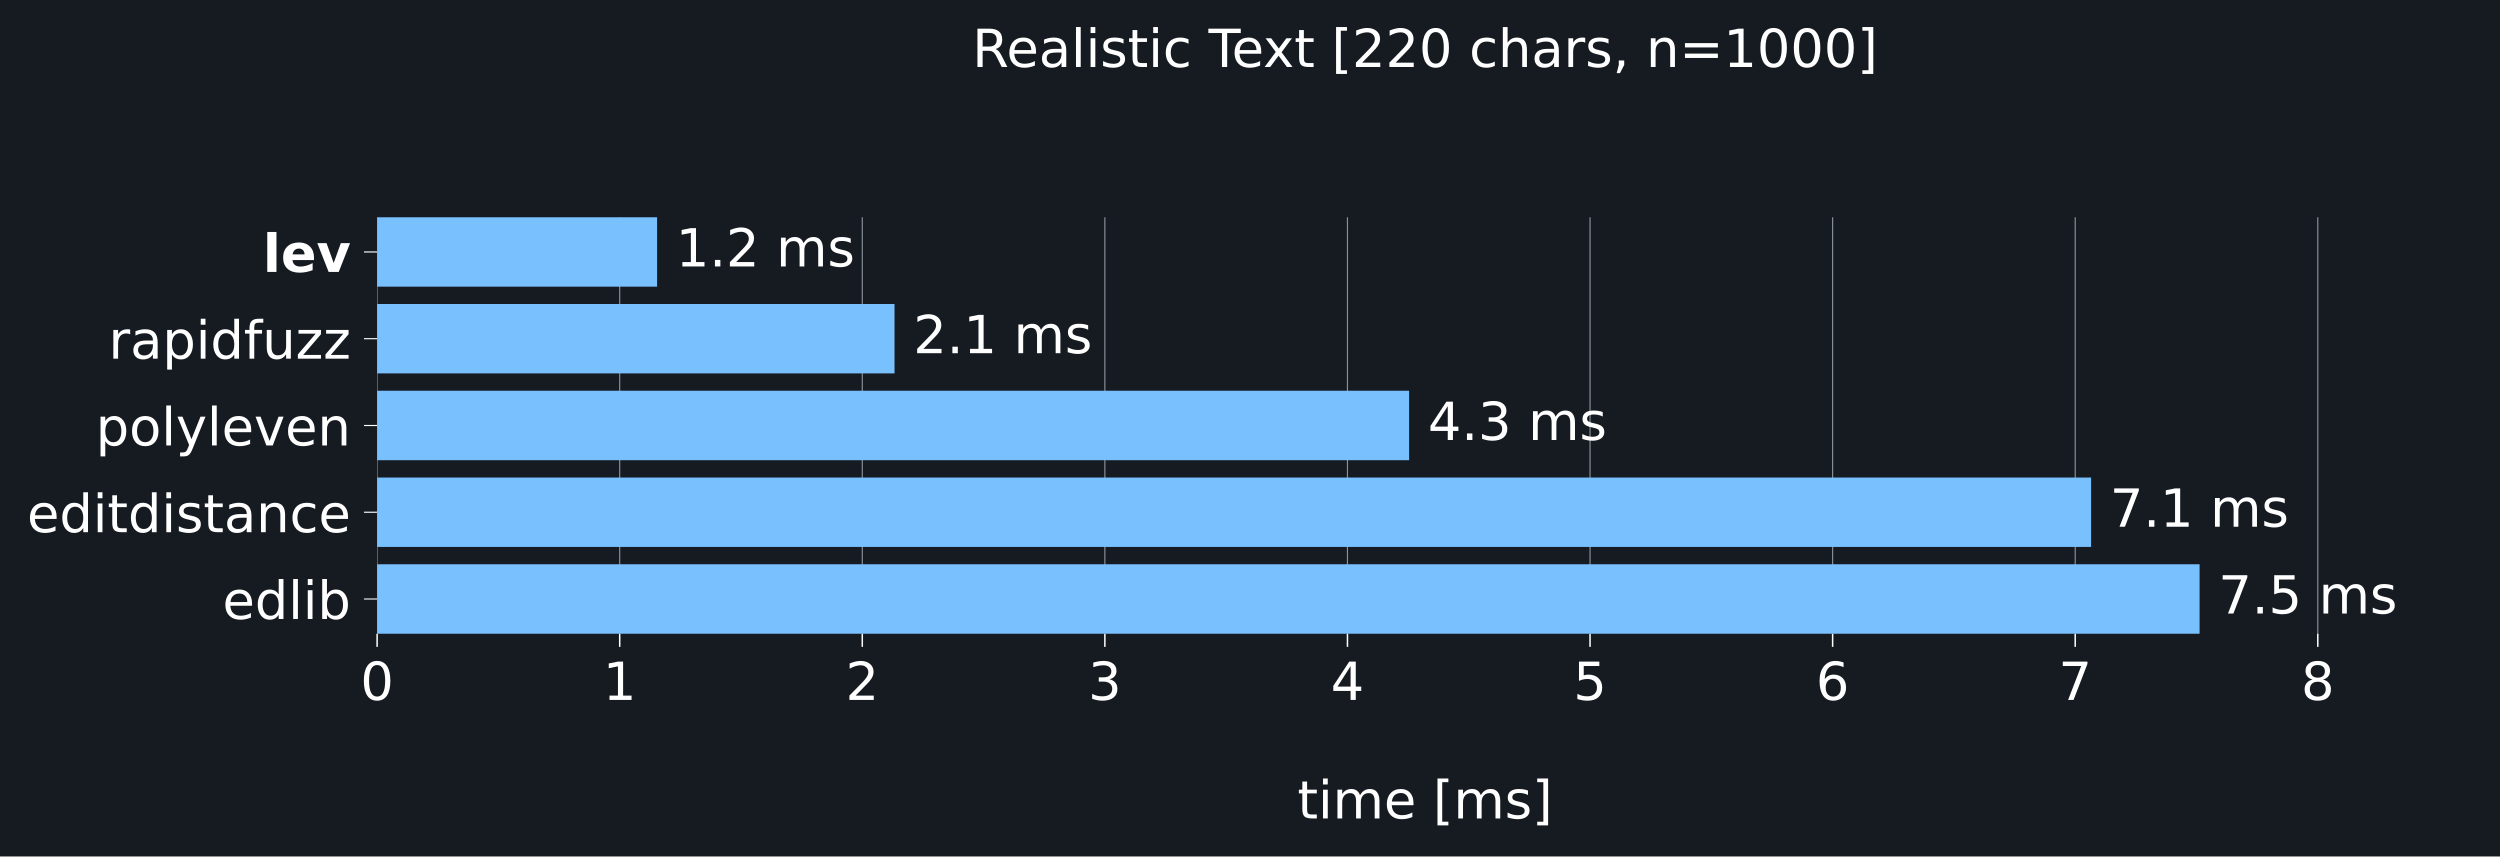
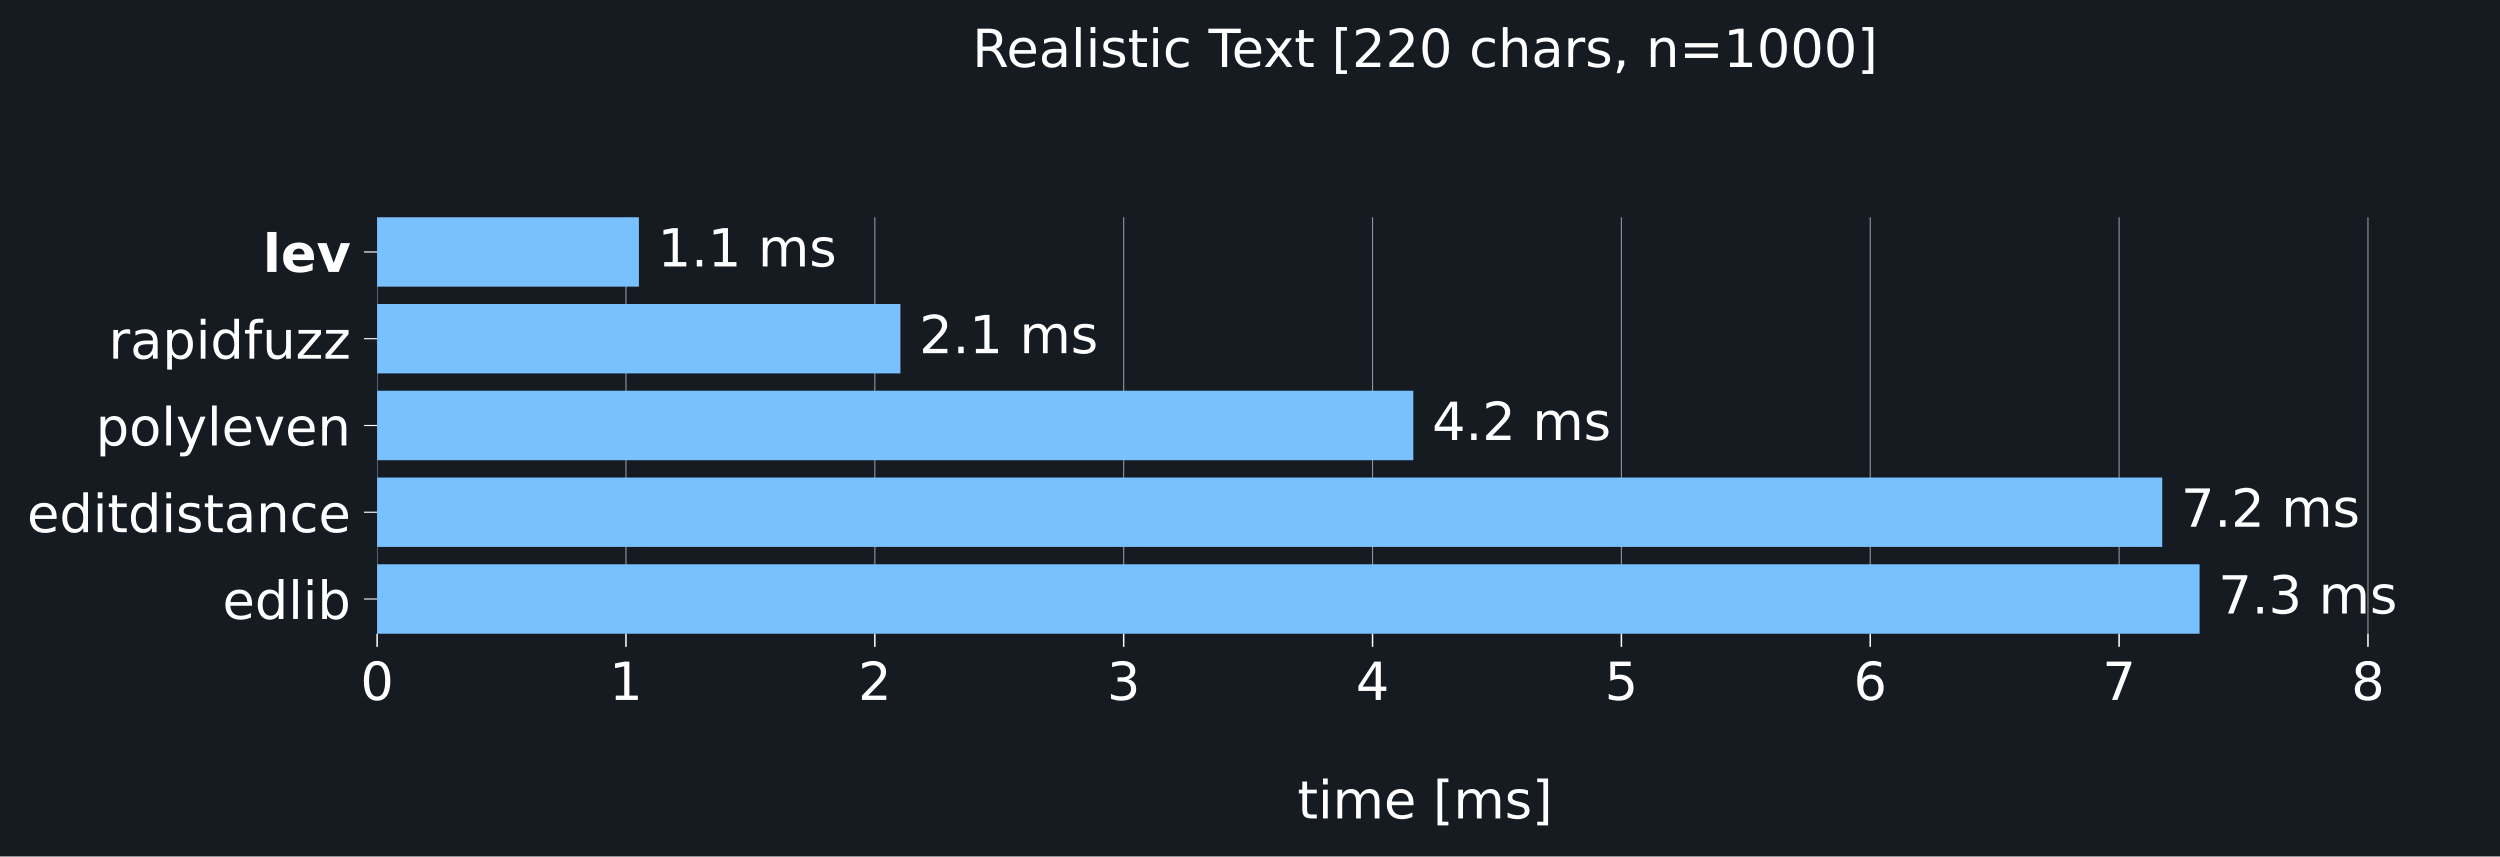
<svg xmlns="http://www.w3.org/2000/svg" xmlns:xlink="http://www.w3.org/1999/xlink" width="665.603pt" height="228.017pt" viewBox="0 0 665.603 228.017" version="1.1">
  <defs>
    <style type="text/css">*{stroke-linejoin: round; stroke-linecap: butt}</style>
  </defs>
  <g id="figure_1">
    <g id="patch_1">
      <path d="M 0 228.017 L 665.603 228.017 L 665.603 0 L 0 0 z " style="fill: #161b22" />
    </g>
    <g id="axes_1">
      <g id="patch_2">
        <path d="M 100.403 168.718 L 658.403 168.718 L 658.403 57.838 L 100.403 57.838 z " style="fill: #161b22" />
      </g>
      <g id="matplotlib.axis_1">
        <g id="xtick_1">
          <g id="line2d_1">
-             <path d="M 100.403 168.718 L 100.403 57.838 " clip-path="url(#p111c8fd94c)" style="fill: none; stroke: #8b949e; stroke-width: 0.3; stroke-linecap: square" />
+             <path d="M 100.403 168.718 L 100.403 57.838 " clip-path="url(#p621b05c322)" style="fill: none; stroke: #8b949e; stroke-width: 0.3; stroke-linecap: square" />
          </g>
          <g id="line2d_2">
            <defs>
-               <path id="mf986271b45" d="M 0 0 L 0 3.5 " style="stroke: #ffffff; stroke-width: 0.4" />
+               <path id="mad355e18a1" d="M 0 0 L 0 3.5 " style="stroke: #ffffff; stroke-width: 0.4" />
            </defs>
            <g>
-               <use xlink:href="#mf986271b45" x="100.403" y="168.718" style="fill: #ffffff; stroke: #ffffff; stroke-width: 0.4" />
+               <use xlink:href="#mad355e18a1" x="100.403" y="168.718" style="fill: #ffffff; stroke: #ffffff; stroke-width: 0.4" />
            </g>
          </g>
          <g id="text_1">
            <g style="fill: #ffffff" transform="translate(95.94906 186.3556) scale(0.14 -0.14)">
              <defs>
                <path id="DejaVuSans-30" d="M 2034 4250 Q 1547 4250 1301 3770 Q 1056 3291 1056 2328 Q 1056 1369 1301 889 Q 1547 409 2034 409 Q 2525 409 2770 889 Q 3016 1369 3016 2328 Q 3016 3291 2770 3770 Q 2525 4250 2034 4250 z M 2034 4750 Q 2819 4750 3233 4129 Q 3647 3509 3647 2328 Q 3647 1150 3233 529 Q 2819 -91 2034 -91 Q 1250 -91 836 529 Q 422 1150 422 2328 Q 422 3509 836 4129 Q 1250 4750 2034 4750 z " transform="scale(0.015625)" />
              </defs>
              <use xlink:href="#DejaVuSans-30" />
            </g>
          </g>
        </g>
        <g id="xtick_2">
          <g id="line2d_3">
-             <path d="M 164.989 168.718 L 164.989 57.838 " clip-path="url(#p111c8fd94c)" style="fill: none; stroke: #8b949e; stroke-width: 0.3; stroke-linecap: square" />
+             <path d="M 166.658 168.718 L 166.658 57.838 " clip-path="url(#p621b05c322)" style="fill: none; stroke: #8b949e; stroke-width: 0.3; stroke-linecap: square" />
          </g>
          <g id="line2d_4">
            <g>
-               <use xlink:href="#mf986271b45" x="164.989" y="168.718" style="fill: #ffffff; stroke: #ffffff; stroke-width: 0.4" />
+               <use xlink:href="#mad355e18a1" x="166.658" y="168.718" style="fill: #ffffff; stroke: #ffffff; stroke-width: 0.4" />
            </g>
          </g>
          <g id="text_2">
-             <g style="fill: #ffffff" transform="translate(160.5353 186.3556) scale(0.14 -0.14)">
+             <g style="fill: #ffffff" transform="translate(162.2047 186.3556) scale(0.14 -0.14)">
              <defs>
                <path id="DejaVuSans-31" d="M 794 531 L 1825 531 L 1825 4091 L 703 3866 L 703 4441 L 1819 4666 L 2450 4666 L 2450 531 L 3481 531 L 3481 0 L 794 0 L 794 531 z " transform="scale(0.015625)" />
              </defs>
              <use xlink:href="#DejaVuSans-31" />
            </g>
          </g>
        </g>
        <g id="xtick_3">
          <g id="line2d_5">
-             <path d="M 229.575 168.718 L 229.575 57.838 " clip-path="url(#p111c8fd94c)" style="fill: none; stroke: #8b949e; stroke-width: 0.3; stroke-linecap: square" />
+             <path d="M 232.914 168.718 L 232.914 57.838 " clip-path="url(#p621b05c322)" style="fill: none; stroke: #8b949e; stroke-width: 0.3; stroke-linecap: square" />
          </g>
          <g id="line2d_6">
            <g>
-               <use xlink:href="#mf986271b45" x="229.575" y="168.718" style="fill: #ffffff; stroke: #ffffff; stroke-width: 0.4" />
+               <use xlink:href="#mad355e18a1" x="232.914" y="168.718" style="fill: #ffffff; stroke: #ffffff; stroke-width: 0.4" />
            </g>
          </g>
          <g id="text_3">
-             <g style="fill: #ffffff" transform="translate(225.1215 186.3556) scale(0.14 -0.14)">
+             <g style="fill: #ffffff" transform="translate(228.4603 186.3556) scale(0.14 -0.14)">
              <defs>
                <path id="DejaVuSans-32" d="M 1228 531 L 3431 531 L 3431 0 L 469 0 L 469 531 Q 828 903 1448 1529 Q 2069 2156 2228 2338 Q 2531 2678 2651 2914 Q 2772 3150 2772 3378 Q 2772 3750 2511 3984 Q 2250 4219 1831 4219 Q 1534 4219 1204 4116 Q 875 4013 500 3803 L 500 4441 Q 881 4594 1212 4672 Q 1544 4750 1819 4750 Q 2544 4750 2975 4387 Q 3406 4025 3406 3419 Q 3406 3131 3298 2873 Q 3191 2616 2906 2266 Q 2828 2175 2409 1742 Q 1991 1309 1228 531 z " transform="scale(0.015625)" />
              </defs>
              <use xlink:href="#DejaVuSans-32" />
            </g>
          </g>
        </g>
        <g id="xtick_4">
          <g id="line2d_7">
-             <path d="M 294.161 168.718 L 294.161 57.838 " clip-path="url(#p111c8fd94c)" style="fill: none; stroke: #8b949e; stroke-width: 0.3; stroke-linecap: square" />
+             <path d="M 299.17 168.718 L 299.17 57.838 " clip-path="url(#p621b05c322)" style="fill: none; stroke: #8b949e; stroke-width: 0.3; stroke-linecap: square" />
          </g>
          <g id="line2d_8">
            <g>
-               <use xlink:href="#mf986271b45" x="294.161" y="168.718" style="fill: #ffffff; stroke: #ffffff; stroke-width: 0.4" />
+               <use xlink:href="#mad355e18a1" x="299.17" y="168.718" style="fill: #ffffff; stroke: #ffffff; stroke-width: 0.4" />
            </g>
          </g>
          <g id="text_4">
-             <g style="fill: #ffffff" transform="translate(289.7077 186.3556) scale(0.14 -0.14)">
+             <g style="fill: #ffffff" transform="translate(294.7159 186.3556) scale(0.14 -0.14)">
              <defs>
                <path id="DejaVuSans-33" d="M 2597 2516 Q 3050 2419 3304 2112 Q 3559 1806 3559 1356 Q 3559 666 3084 287 Q 2609 -91 1734 -91 Q 1441 -91 1130 -33 Q 819 25 488 141 L 488 750 Q 750 597 1062 519 Q 1375 441 1716 441 Q 2309 441 2620 675 Q 2931 909 2931 1356 Q 2931 1769 2642 2001 Q 2353 2234 1838 2234 L 1294 2234 L 1294 2753 L 1863 2753 Q 2328 2753 2575 2939 Q 2822 3125 2822 3475 Q 2822 3834 2567 4026 Q 2313 4219 1838 4219 Q 1578 4219 1281 4162 Q 984 4106 628 3988 L 628 4550 Q 988 4650 1302 4700 Q 1616 4750 1894 4750 Q 2613 4750 3031 4423 Q 3450 4097 3450 3541 Q 3450 3153 3228 2886 Q 3006 2619 2597 2516 z " transform="scale(0.015625)" />
              </defs>
              <use xlink:href="#DejaVuSans-33" />
            </g>
          </g>
        </g>
        <g id="xtick_5">
          <g id="line2d_9">
-             <path d="M 358.748 168.718 L 358.748 57.838 " clip-path="url(#p111c8fd94c)" style="fill: none; stroke: #8b949e; stroke-width: 0.3; stroke-linecap: square" />
+             <path d="M 365.425 168.718 L 365.425 57.838 " clip-path="url(#p621b05c322)" style="fill: none; stroke: #8b949e; stroke-width: 0.3; stroke-linecap: square" />
          </g>
          <g id="line2d_10">
            <g>
-               <use xlink:href="#mf986271b45" x="358.748" y="168.718" style="fill: #ffffff; stroke: #ffffff; stroke-width: 0.4" />
+               <use xlink:href="#mad355e18a1" x="365.425" y="168.718" style="fill: #ffffff; stroke: #ffffff; stroke-width: 0.4" />
            </g>
          </g>
          <g id="text_5">
-             <g style="fill: #ffffff" transform="translate(354.2939 186.3556) scale(0.14 -0.14)">
+             <g style="fill: #ffffff" transform="translate(360.9715 186.3556) scale(0.14 -0.14)">
              <defs>
                <path id="DejaVuSans-34" d="M 2419 4116 L 825 1625 L 2419 1625 L 2419 4116 z M 2253 4666 L 3047 4666 L 3047 1625 L 3713 1625 L 3713 1100 L 3047 1100 L 3047 0 L 2419 0 L 2419 1100 L 313 1100 L 313 1709 L 2253 4666 z " transform="scale(0.015625)" />
              </defs>
              <use xlink:href="#DejaVuSans-34" />
            </g>
          </g>
        </g>
        <g id="xtick_6">
          <g id="line2d_11">
-             <path d="M 423.334 168.718 L 423.334 57.838 " clip-path="url(#p111c8fd94c)" style="fill: none; stroke: #8b949e; stroke-width: 0.3; stroke-linecap: square" />
+             <path d="M 431.681 168.718 L 431.681 57.838 " clip-path="url(#p621b05c322)" style="fill: none; stroke: #8b949e; stroke-width: 0.3; stroke-linecap: square" />
          </g>
          <g id="line2d_12">
            <g>
-               <use xlink:href="#mf986271b45" x="423.334" y="168.718" style="fill: #ffffff; stroke: #ffffff; stroke-width: 0.4" />
+               <use xlink:href="#mad355e18a1" x="431.681" y="168.718" style="fill: #ffffff; stroke: #ffffff; stroke-width: 0.4" />
            </g>
          </g>
          <g id="text_6">
-             <g style="fill: #ffffff" transform="translate(418.8801 186.3556) scale(0.14 -0.14)">
+             <g style="fill: #ffffff" transform="translate(427.2271 186.3556) scale(0.14 -0.14)">
              <defs>
                <path id="DejaVuSans-35" d="M 691 4666 L 3169 4666 L 3169 4134 L 1269 4134 L 1269 2991 Q 1406 3038 1543 3061 Q 1681 3084 1819 3084 Q 2600 3084 3056 2656 Q 3513 2228 3513 1497 Q 3513 744 3044 326 Q 2575 -91 1722 -91 Q 1428 -91 1123 -41 Q 819 9 494 109 L 494 744 Q 775 591 1075 516 Q 1375 441 1709 441 Q 2250 441 2565 725 Q 2881 1009 2881 1497 Q 2881 1984 2565 2268 Q 2250 2553 1709 2553 Q 1456 2553 1204 2497 Q 953 2441 691 2322 L 691 4666 z " transform="scale(0.015625)" />
              </defs>
              <use xlink:href="#DejaVuSans-35" />
            </g>
          </g>
        </g>
        <g id="xtick_7">
          <g id="line2d_13">
-             <path d="M 487.92 168.718 L 487.92 57.838 " clip-path="url(#p111c8fd94c)" style="fill: none; stroke: #8b949e; stroke-width: 0.3; stroke-linecap: square" />
+             <path d="M 497.936 168.718 L 497.936 57.838 " clip-path="url(#p621b05c322)" style="fill: none; stroke: #8b949e; stroke-width: 0.3; stroke-linecap: square" />
          </g>
          <g id="line2d_14">
            <g>
-               <use xlink:href="#mf986271b45" x="487.92" y="168.718" style="fill: #ffffff; stroke: #ffffff; stroke-width: 0.4" />
+               <use xlink:href="#mad355e18a1" x="497.936" y="168.718" style="fill: #ffffff; stroke: #ffffff; stroke-width: 0.4" />
            </g>
          </g>
          <g id="text_7">
-             <g style="fill: #ffffff" transform="translate(483.4664 186.3556) scale(0.14 -0.14)">
+             <g style="fill: #ffffff" transform="translate(493.4827 186.3556) scale(0.14 -0.14)">
              <defs>
                <path id="DejaVuSans-36" d="M 2113 2584 Q 1688 2584 1439 2293 Q 1191 2003 1191 1497 Q 1191 994 1439 701 Q 1688 409 2113 409 Q 2538 409 2786 701 Q 3034 994 3034 1497 Q 3034 2003 2786 2293 Q 2538 2584 2113 2584 z M 3366 4563 L 3366 3988 Q 3128 4100 2886 4159 Q 2644 4219 2406 4219 Q 1781 4219 1451 3797 Q 1122 3375 1075 2522 Q 1259 2794 1537 2939 Q 1816 3084 2150 3084 Q 2853 3084 3261 2657 Q 3669 2231 3669 1497 Q 3669 778 3244 343 Q 2819 -91 2113 -91 Q 1303 -91 875 529 Q 447 1150 447 2328 Q 447 3434 972 4092 Q 1497 4750 2381 4750 Q 2619 4750 2861 4703 Q 3103 4656 3366 4563 z " transform="scale(0.015625)" />
              </defs>
              <use xlink:href="#DejaVuSans-36" />
            </g>
          </g>
        </g>
        <g id="xtick_8">
          <g id="line2d_15">
-             <path d="M 552.506 168.718 L 552.506 57.838 " clip-path="url(#p111c8fd94c)" style="fill: none; stroke: #8b949e; stroke-width: 0.3; stroke-linecap: square" />
+             <path d="M 564.192 168.718 L 564.192 57.838 " clip-path="url(#p621b05c322)" style="fill: none; stroke: #8b949e; stroke-width: 0.3; stroke-linecap: square" />
          </g>
          <g id="line2d_16">
            <g>
-               <use xlink:href="#mf986271b45" x="552.506" y="168.718" style="fill: #ffffff; stroke: #ffffff; stroke-width: 0.4" />
+               <use xlink:href="#mad355e18a1" x="564.192" y="168.718" style="fill: #ffffff; stroke: #ffffff; stroke-width: 0.4" />
            </g>
          </g>
          <g id="text_8">
-             <g style="fill: #ffffff" transform="translate(548.0526 186.3556) scale(0.14 -0.14)">
+             <g style="fill: #ffffff" transform="translate(559.7383 186.3556) scale(0.14 -0.14)">
              <defs>
                <path id="DejaVuSans-37" d="M 525 4666 L 3525 4666 L 3525 4397 L 1831 0 L 1172 0 L 2766 4134 L 525 4134 L 525 4666 z " transform="scale(0.015625)" />
              </defs>
              <use xlink:href="#DejaVuSans-37" />
            </g>
          </g>
        </g>
        <g id="xtick_9">
          <g id="line2d_17">
-             <path d="M 617.093 168.718 L 617.093 57.838 " clip-path="url(#p111c8fd94c)" style="fill: none; stroke: #8b949e; stroke-width: 0.3; stroke-linecap: square" />
+             <path d="M 630.448 168.718 L 630.448 57.838 " clip-path="url(#p621b05c322)" style="fill: none; stroke: #8b949e; stroke-width: 0.3; stroke-linecap: square" />
          </g>
          <g id="line2d_18">
            <g>
-               <use xlink:href="#mf986271b45" x="617.093" y="168.718" style="fill: #ffffff; stroke: #ffffff; stroke-width: 0.4" />
+               <use xlink:href="#mad355e18a1" x="630.448" y="168.718" style="fill: #ffffff; stroke: #ffffff; stroke-width: 0.4" />
            </g>
          </g>
          <g id="text_9">
-             <g style="fill: #ffffff" transform="translate(612.6388 186.3556) scale(0.14 -0.14)">
+             <g style="fill: #ffffff" transform="translate(625.9939 186.3556) scale(0.14 -0.14)">
              <defs>
                <path id="DejaVuSans-38" d="M 2034 2216 Q 1584 2216 1326 1975 Q 1069 1734 1069 1313 Q 1069 891 1326 650 Q 1584 409 2034 409 Q 2484 409 2743 651 Q 3003 894 3003 1313 Q 3003 1734 2745 1975 Q 2488 2216 2034 2216 z M 1403 2484 Q 997 2584 770 2862 Q 544 3141 544 3541 Q 544 4100 942 4425 Q 1341 4750 2034 4750 Q 2731 4750 3128 4425 Q 3525 4100 3525 3541 Q 3525 3141 3298 2862 Q 3072 2584 2669 2484 Q 3125 2378 3379 2068 Q 3634 1759 3634 1313 Q 3634 634 3220 271 Q 2806 -91 2034 -91 Q 1263 -91 848 271 Q 434 634 434 1313 Q 434 1759 690 2068 Q 947 2378 1403 2484 z M 1172 3481 Q 1172 3119 1398 2916 Q 1625 2713 2034 2713 Q 2441 2713 2670 2916 Q 2900 3119 2900 3481 Q 2900 3844 2670 4047 Q 2441 4250 2034 4250 Q 1625 4250 1398 4047 Q 1172 3844 1172 3481 z " transform="scale(0.015625)" />
              </defs>
              <use xlink:href="#DejaVuSans-38" />
            </g>
          </g>
        </g>
        <g id="text_10">
          <g style="fill: #ffffff" transform="translate(345.4364 217.905) scale(0.14 -0.14)">
            <defs>
              <path id="DejaVuSans-74" d="M 1172 4494 L 1172 3500 L 2356 3500 L 2356 3053 L 1172 3053 L 1172 1153 Q 1172 725 1289 603 Q 1406 481 1766 481 L 2356 481 L 2356 0 L 1766 0 Q 1100 0 847 248 Q 594 497 594 1153 L 594 3053 L 172 3053 L 172 3500 L 594 3500 L 594 4494 L 1172 4494 z " transform="scale(0.015625)" />
              <path id="DejaVuSans-69" d="M 603 3500 L 1178 3500 L 1178 0 L 603 0 L 603 3500 z M 603 4863 L 1178 4863 L 1178 4134 L 603 4134 L 603 4863 z " transform="scale(0.015625)" />
              <path id="DejaVuSans-6d" d="M 3328 2828 Q 3544 3216 3844 3400 Q 4144 3584 4550 3584 Q 5097 3584 5394 3201 Q 5691 2819 5691 2113 L 5691 0 L 5113 0 L 5113 2094 Q 5113 2597 4934 2840 Q 4756 3084 4391 3084 Q 3944 3084 3684 2787 Q 3425 2491 3425 1978 L 3425 0 L 2847 0 L 2847 2094 Q 2847 2600 2669 2842 Q 2491 3084 2119 3084 Q 1678 3084 1418 2786 Q 1159 2488 1159 1978 L 1159 0 L 581 0 L 581 3500 L 1159 3500 L 1159 2956 Q 1356 3278 1631 3431 Q 1906 3584 2284 3584 Q 2666 3584 2933 3390 Q 3200 3197 3328 2828 z " transform="scale(0.015625)" />
              <path id="DejaVuSans-65" d="M 3597 1894 L 3597 1613 L 953 1613 Q 991 1019 1311 708 Q 1631 397 2203 397 Q 2534 397 2845 478 Q 3156 559 3463 722 L 3463 178 Q 3153 47 2828 -22 Q 2503 -91 2169 -91 Q 1331 -91 842 396 Q 353 884 353 1716 Q 353 2575 817 3079 Q 1281 3584 2069 3584 Q 2775 3584 3186 3129 Q 3597 2675 3597 1894 z M 3022 2063 Q 3016 2534 2758 2815 Q 2500 3097 2075 3097 Q 1594 3097 1305 2825 Q 1016 2553 972 2059 L 3022 2063 z " transform="scale(0.015625)" />
              <path id="DejaVuSans-20" transform="scale(0.015625)" />
              <path id="DejaVuSans-5b" d="M 550 4863 L 1875 4863 L 1875 4416 L 1125 4416 L 1125 -397 L 1875 -397 L 1875 -844 L 550 -844 L 550 4863 z " transform="scale(0.015625)" />
              <path id="DejaVuSans-73" d="M 2834 3397 L 2834 2853 Q 2591 2978 2328 3040 Q 2066 3103 1784 3103 Q 1356 3103 1142 2972 Q 928 2841 928 2578 Q 928 2378 1081 2264 Q 1234 2150 1697 2047 L 1894 2003 Q 2506 1872 2764 1633 Q 3022 1394 3022 966 Q 3022 478 2636 193 Q 2250 -91 1575 -91 Q 1294 -91 989 -36 Q 684 19 347 128 L 347 722 Q 666 556 975 473 Q 1284 391 1588 391 Q 1994 391 2212 530 Q 2431 669 2431 922 Q 2431 1156 2273 1281 Q 2116 1406 1581 1522 L 1381 1569 Q 847 1681 609 1914 Q 372 2147 372 2553 Q 372 3047 722 3315 Q 1072 3584 1716 3584 Q 2034 3584 2315 3537 Q 2597 3491 2834 3397 z " transform="scale(0.015625)" />
              <path id="DejaVuSans-5d" d="M 1947 4863 L 1947 -844 L 622 -844 L 622 -397 L 1369 -397 L 1369 4416 L 622 4416 L 622 4863 L 1947 4863 z " transform="scale(0.015625)" />
            </defs>
            <use xlink:href="#DejaVuSans-74" />
            <use xlink:href="#DejaVuSans-69" transform="translate(39.20898 0)" />
            <use xlink:href="#DejaVuSans-6d" transform="translate(66.99219 0)" />
            <use xlink:href="#DejaVuSans-65" transform="translate(164.4043 0)" />
            <use xlink:href="#DejaVuSans-20" transform="translate(225.9277 0)" />
            <use xlink:href="#DejaVuSans-5b" transform="translate(257.7148 0)" />
            <use xlink:href="#DejaVuSans-6d" transform="translate(296.7285 0)" />
            <use xlink:href="#DejaVuSans-73" transform="translate(394.1406 0)" />
            <use xlink:href="#DejaVuSans-5d" transform="translate(446.2402 0)" />
          </g>
        </g>
      </g>
      <g id="matplotlib.axis_2">
        <g id="ytick_1">
          <g id="line2d_19">
            <defs>
-               <path id="m2f94667c76" d="M 0 0 L -3.5 0 " style="stroke: #ffffff; stroke-width: 0.3" />
+               <path id="m40b0be2c59" d="M 0 0 L -3.5 0 " style="stroke: #ffffff; stroke-width: 0.3" />
            </defs>
            <g>
-               <use xlink:href="#m2f94667c76" x="100.403" y="159.478" style="fill: #ffffff; stroke: #ffffff; stroke-width: 0.3" />
+               <use xlink:href="#m40b0be2c59" x="100.403" y="159.478" style="fill: #ffffff; stroke: #ffffff; stroke-width: 0.3" />
            </g>
          </g>
          <g id="text_11">
            <g style="fill: #ffffff" transform="translate(59.23406 164.7967) scale(0.14 -0.14)">
              <defs>
                <path id="DejaVuSans-64" d="M 2906 2969 L 2906 4863 L 3481 4863 L 3481 0 L 2906 0 L 2906 525 Q 2725 213 2448 61 Q 2172 -91 1784 -91 Q 1150 -91 751 415 Q 353 922 353 1747 Q 353 2572 751 3078 Q 1150 3584 1784 3584 Q 2172 3584 2448 3432 Q 2725 3281 2906 2969 z M 947 1747 Q 947 1113 1208 752 Q 1469 391 1925 391 Q 2381 391 2643 752 Q 2906 1113 2906 1747 Q 2906 2381 2643 2742 Q 2381 3103 1925 3103 Q 1469 3103 1208 2742 Q 947 2381 947 1747 z " transform="scale(0.015625)" />
                <path id="DejaVuSans-6c" d="M 603 4863 L 1178 4863 L 1178 0 L 603 0 L 603 4863 z " transform="scale(0.015625)" />
                <path id="DejaVuSans-62" d="M 3116 1747 Q 3116 2381 2855 2742 Q 2594 3103 2138 3103 Q 1681 3103 1420 2742 Q 1159 2381 1159 1747 Q 1159 1113 1420 752 Q 1681 391 2138 391 Q 2594 391 2855 752 Q 3116 1113 3116 1747 z M 1159 2969 Q 1341 3281 1617 3432 Q 1894 3584 2278 3584 Q 2916 3584 3314 3078 Q 3713 2572 3713 1747 Q 3713 922 3314 415 Q 2916 -91 2278 -91 Q 1894 -91 1617 61 Q 1341 213 1159 525 L 1159 0 L 581 0 L 581 4863 L 1159 4863 L 1159 2969 z " transform="scale(0.015625)" />
              </defs>
              <use xlink:href="#DejaVuSans-65" />
              <use xlink:href="#DejaVuSans-64" transform="translate(61.52344 0)" />
              <use xlink:href="#DejaVuSans-6c" transform="translate(125 0)" />
              <use xlink:href="#DejaVuSans-69" transform="translate(152.7832 0)" />
              <use xlink:href="#DejaVuSans-62" transform="translate(180.5664 0)" />
            </g>
          </g>
        </g>
        <g id="ytick_2">
          <g id="line2d_20">
            <g>
-               <use xlink:href="#m2f94667c76" x="100.403" y="136.378" style="fill: #ffffff; stroke: #ffffff; stroke-width: 0.3" />
+               <use xlink:href="#m40b0be2c59" x="100.403" y="136.378" style="fill: #ffffff; stroke: #ffffff; stroke-width: 0.3" />
            </g>
          </g>
          <g id="text_12">
            <g style="fill: #ffffff" transform="translate(7.2 141.6967) scale(0.14 -0.14)">
              <defs>
                <path id="DejaVuSans-61" d="M 2194 1759 Q 1497 1759 1228 1600 Q 959 1441 959 1056 Q 959 750 1161 570 Q 1363 391 1709 391 Q 2188 391 2477 730 Q 2766 1069 2766 1631 L 2766 1759 L 2194 1759 z M 3341 1997 L 3341 0 L 2766 0 L 2766 531 Q 2569 213 2275 61 Q 1981 -91 1556 -91 Q 1019 -91 701 211 Q 384 513 384 1019 Q 384 1609 779 1909 Q 1175 2209 1959 2209 L 2766 2209 L 2766 2266 Q 2766 2663 2505 2880 Q 2244 3097 1772 3097 Q 1472 3097 1187 3025 Q 903 2953 641 2809 L 641 3341 Q 956 3463 1253 3523 Q 1550 3584 1831 3584 Q 2591 3584 2966 3190 Q 3341 2797 3341 1997 z " transform="scale(0.015625)" />
                <path id="DejaVuSans-6e" d="M 3513 2113 L 3513 0 L 2938 0 L 2938 2094 Q 2938 2591 2744 2837 Q 2550 3084 2163 3084 Q 1697 3084 1428 2787 Q 1159 2491 1159 1978 L 1159 0 L 581 0 L 581 3500 L 1159 3500 L 1159 2956 Q 1366 3272 1645 3428 Q 1925 3584 2291 3584 Q 2894 3584 3203 3211 Q 3513 2838 3513 2113 z " transform="scale(0.015625)" />
                <path id="DejaVuSans-63" d="M 3122 3366 L 3122 2828 Q 2878 2963 2633 3030 Q 2388 3097 2138 3097 Q 1578 3097 1268 2742 Q 959 2388 959 1747 Q 959 1106 1268 751 Q 1578 397 2138 397 Q 2388 397 2633 464 Q 2878 531 3122 666 L 3122 134 Q 2881 22 2623 -34 Q 2366 -91 2075 -91 Q 1284 -91 818 406 Q 353 903 353 1747 Q 353 2603 823 3093 Q 1294 3584 2113 3584 Q 2378 3584 2631 3529 Q 2884 3475 3122 3366 z " transform="scale(0.015625)" />
              </defs>
              <use xlink:href="#DejaVuSans-65" />
              <use xlink:href="#DejaVuSans-64" transform="translate(61.52344 0)" />
              <use xlink:href="#DejaVuSans-69" transform="translate(125 0)" />
              <use xlink:href="#DejaVuSans-74" transform="translate(152.7832 0)" />
              <use xlink:href="#DejaVuSans-64" transform="translate(191.9922 0)" />
              <use xlink:href="#DejaVuSans-69" transform="translate(255.4688 0)" />
              <use xlink:href="#DejaVuSans-73" transform="translate(283.252 0)" />
              <use xlink:href="#DejaVuSans-74" transform="translate(335.3516 0)" />
              <use xlink:href="#DejaVuSans-61" transform="translate(374.5605 0)" />
              <use xlink:href="#DejaVuSans-6e" transform="translate(435.8398 0)" />
              <use xlink:href="#DejaVuSans-63" transform="translate(499.2188 0)" />
              <use xlink:href="#DejaVuSans-65" transform="translate(554.1992 0)" />
            </g>
          </g>
        </g>
        <g id="ytick_3">
          <g id="line2d_21">
            <g>
-               <use xlink:href="#m2f94667c76" x="100.403" y="113.278" style="fill: #ffffff; stroke: #ffffff; stroke-width: 0.3" />
+               <use xlink:href="#m40b0be2c59" x="100.403" y="113.278" style="fill: #ffffff; stroke: #ffffff; stroke-width: 0.3" />
            </g>
          </g>
          <g id="text_13">
            <g style="fill: #ffffff" transform="translate(25.49625 118.5967) scale(0.14 -0.14)">
              <defs>
                <path id="DejaVuSans-70" d="M 1159 525 L 1159 -1331 L 581 -1331 L 581 3500 L 1159 3500 L 1159 2969 Q 1341 3281 1617 3432 Q 1894 3584 2278 3584 Q 2916 3584 3314 3078 Q 3713 2572 3713 1747 Q 3713 922 3314 415 Q 2916 -91 2278 -91 Q 1894 -91 1617 61 Q 1341 213 1159 525 z M 3116 1747 Q 3116 2381 2855 2742 Q 2594 3103 2138 3103 Q 1681 3103 1420 2742 Q 1159 2381 1159 1747 Q 1159 1113 1420 752 Q 1681 391 2138 391 Q 2594 391 2855 752 Q 3116 1113 3116 1747 z " transform="scale(0.015625)" />
                <path id="DejaVuSans-6f" d="M 1959 3097 Q 1497 3097 1228 2736 Q 959 2375 959 1747 Q 959 1119 1226 758 Q 1494 397 1959 397 Q 2419 397 2687 759 Q 2956 1122 2956 1747 Q 2956 2369 2687 2733 Q 2419 3097 1959 3097 z M 1959 3584 Q 2709 3584 3137 3096 Q 3566 2609 3566 1747 Q 3566 888 3137 398 Q 2709 -91 1959 -91 Q 1206 -91 779 398 Q 353 888 353 1747 Q 353 2609 779 3096 Q 1206 3584 1959 3584 z " transform="scale(0.015625)" />
                <path id="DejaVuSans-79" d="M 2059 -325 Q 1816 -950 1584 -1140 Q 1353 -1331 966 -1331 L 506 -1331 L 506 -850 L 844 -850 Q 1081 -850 1212 -737 Q 1344 -625 1503 -206 L 1606 56 L 191 3500 L 800 3500 L 1894 763 L 2988 3500 L 3597 3500 L 2059 -325 z " transform="scale(0.015625)" />
                <path id="DejaVuSans-76" d="M 191 3500 L 800 3500 L 1894 563 L 2988 3500 L 3597 3500 L 2284 0 L 1503 0 L 191 3500 z " transform="scale(0.015625)" />
              </defs>
              <use xlink:href="#DejaVuSans-70" />
              <use xlink:href="#DejaVuSans-6f" transform="translate(63.47656 0)" />
              <use xlink:href="#DejaVuSans-6c" transform="translate(124.6582 0)" />
              <use xlink:href="#DejaVuSans-79" transform="translate(152.4414 0)" />
              <use xlink:href="#DejaVuSans-6c" transform="translate(211.6211 0)" />
              <use xlink:href="#DejaVuSans-65" transform="translate(239.4043 0)" />
              <use xlink:href="#DejaVuSans-76" transform="translate(300.9277 0)" />
              <use xlink:href="#DejaVuSans-65" transform="translate(360.1074 0)" />
              <use xlink:href="#DejaVuSans-6e" transform="translate(421.6309 0)" />
            </g>
          </g>
        </g>
        <g id="ytick_4">
          <g id="line2d_22">
            <g>
-               <use xlink:href="#m2f94667c76" x="100.403" y="90.178" style="fill: #ffffff; stroke: #ffffff; stroke-width: 0.3" />
+               <use xlink:href="#m40b0be2c59" x="100.403" y="90.178" style="fill: #ffffff; stroke: #ffffff; stroke-width: 0.3" />
            </g>
          </g>
          <g id="text_14">
            <g style="fill: #ffffff" transform="translate(28.90656 95.49672) scale(0.14 -0.14)">
              <defs>
                <path id="DejaVuSans-72" d="M 2631 2963 Q 2534 3019 2420 3045 Q 2306 3072 2169 3072 Q 1681 3072 1420 2755 Q 1159 2438 1159 1844 L 1159 0 L 581 0 L 581 3500 L 1159 3500 L 1159 2956 Q 1341 3275 1631 3429 Q 1922 3584 2338 3584 Q 2397 3584 2469 3576 Q 2541 3569 2628 3553 L 2631 2963 z " transform="scale(0.015625)" />
                <path id="DejaVuSans-66" d="M 2375 4863 L 2375 4384 L 1825 4384 Q 1516 4384 1395 4259 Q 1275 4134 1275 3809 L 1275 3500 L 2222 3500 L 2222 3053 L 1275 3053 L 1275 0 L 697 0 L 697 3053 L 147 3053 L 147 3500 L 697 3500 L 697 3744 Q 697 4328 969 4595 Q 1241 4863 1831 4863 L 2375 4863 z " transform="scale(0.015625)" />
                <path id="DejaVuSans-75" d="M 544 1381 L 544 3500 L 1119 3500 L 1119 1403 Q 1119 906 1312 657 Q 1506 409 1894 409 Q 2359 409 2629 706 Q 2900 1003 2900 1516 L 2900 3500 L 3475 3500 L 3475 0 L 2900 0 L 2900 538 Q 2691 219 2414 64 Q 2138 -91 1772 -91 Q 1169 -91 856 284 Q 544 659 544 1381 z M 1991 3584 L 1991 3584 z " transform="scale(0.015625)" />
                <path id="DejaVuSans-7a" d="M 353 3500 L 3084 3500 L 3084 2975 L 922 459 L 3084 459 L 3084 0 L 275 0 L 275 525 L 2438 3041 L 353 3041 L 353 3500 z " transform="scale(0.015625)" />
              </defs>
              <use xlink:href="#DejaVuSans-72" />
              <use xlink:href="#DejaVuSans-61" transform="translate(41.11328 0)" />
              <use xlink:href="#DejaVuSans-70" transform="translate(102.3926 0)" />
              <use xlink:href="#DejaVuSans-69" transform="translate(165.8691 0)" />
              <use xlink:href="#DejaVuSans-64" transform="translate(193.6523 0)" />
              <use xlink:href="#DejaVuSans-66" transform="translate(257.1289 0)" />
              <use xlink:href="#DejaVuSans-75" transform="translate(292.334 0)" />
              <use xlink:href="#DejaVuSans-7a" transform="translate(355.7129 0)" />
              <use xlink:href="#DejaVuSans-7a" transform="translate(408.2031 0)" />
            </g>
          </g>
        </g>
        <g id="ytick_5">
          <g id="line2d_23">
            <g>
-               <use xlink:href="#m2f94667c76" x="100.403" y="67.078" style="fill: #ffffff; stroke: #ffffff; stroke-width: 0.3" />
+               <use xlink:href="#m40b0be2c59" x="100.403" y="67.078" style="fill: #ffffff; stroke: #ffffff; stroke-width: 0.3" />
            </g>
          </g>
          <g id="text_15">
            <g style="fill: #ffffff" transform="translate(69.98125 72.39672) scale(0.14 -0.14)">
              <defs>
                <path id="DejaVuSans-Bold-6c" d="M 538 4863 L 1656 4863 L 1656 0 L 538 0 L 538 4863 z " transform="scale(0.015625)" />
                <path id="DejaVuSans-Bold-65" d="M 4031 1759 L 4031 1441 L 1416 1441 Q 1456 1047 1700 850 Q 1944 653 2381 653 Q 2734 653 3104 758 Q 3475 863 3866 1075 L 3866 213 Q 3469 63 3072 -14 Q 2675 -91 2278 -91 Q 1328 -91 801 392 Q 275 875 275 1747 Q 275 2603 792 3093 Q 1309 3584 2216 3584 Q 3041 3584 3536 3087 Q 4031 2591 4031 1759 z M 2881 2131 Q 2881 2450 2695 2645 Q 2509 2841 2209 2841 Q 1884 2841 1681 2658 Q 1478 2475 1428 2131 L 2881 2131 z " transform="scale(0.015625)" />
                <path id="DejaVuSans-Bold-76" d="M 97 3500 L 1216 3500 L 2088 1081 L 2956 3500 L 4078 3500 L 2700 0 L 1472 0 L 97 3500 z " transform="scale(0.015625)" />
              </defs>
              <use xlink:href="#DejaVuSans-Bold-6c" />
              <use xlink:href="#DejaVuSans-Bold-65" transform="translate(34.27734 0)" />
              <use xlink:href="#DejaVuSans-Bold-76" transform="translate(102.0996 0)" />
            </g>
          </g>
        </g>
      </g>
      <g id="patch_3">
-         <path d="M 100.403 168.718 L 585.62 168.718 L 585.62 150.238 L 100.403 150.238 z " clip-path="url(#p111c8fd94c)" style="fill: #79c0ff" />
+         <path d="M 100.403 168.718 L 585.62 168.718 L 585.62 150.238 L 100.403 150.238 z " clip-path="url(#p621b05c322)" style="fill: #79c0ff" />
      </g>
      <g id="patch_4">
-         <path d="M 100.403 145.618 L 556.737 145.618 L 556.737 127.138 L 100.403 127.138 z " clip-path="url(#p111c8fd94c)" style="fill: #79c0ff" />
+         <path d="M 100.403 145.618 L 575.674 145.618 L 575.674 127.138 L 100.403 127.138 z " clip-path="url(#p621b05c322)" style="fill: #79c0ff" />
      </g>
      <g id="patch_5">
-         <path d="M 100.403 122.518 L 375.163 122.518 L 375.163 104.038 L 100.403 104.038 z " clip-path="url(#p111c8fd94c)" style="fill: #79c0ff" />
+         <path d="M 100.403 122.518 L 376.283 122.518 L 376.283 104.038 L 100.403 104.038 z " clip-path="url(#p621b05c322)" style="fill: #79c0ff" />
      </g>
      <g id="patch_6">
-         <path d="M 100.403 99.418 L 238.16 99.418 L 238.16 80.938 L 100.403 80.938 z " clip-path="url(#p111c8fd94c)" style="fill: #79c0ff" />
+         <path d="M 100.403 99.418 L 239.727 99.418 L 239.727 80.938 L 100.403 80.938 z " clip-path="url(#p621b05c322)" style="fill: #79c0ff" />
      </g>
      <g id="patch_7">
-         <path d="M 100.403 76.318 L 174.943 76.318 L 174.943 57.838 L 100.403 57.838 z " clip-path="url(#p111c8fd94c)" style="fill: #79c0ff" />
+         <path d="M 100.403 76.318 L 170.104 76.318 L 170.104 57.838 L 100.403 57.838 z " clip-path="url(#p621b05c322)" style="fill: #79c0ff" />
      </g>
      <g id="text_16">
        <g style="fill: #ffffff" transform="translate(590.6202 163.3409) scale(0.14 -0.14)">
          <defs>
            <path id="DejaVuSans-2e" d="M 684 794 L 1344 794 L 1344 0 L 684 0 L 684 794 z " transform="scale(0.015625)" />
          </defs>
          <use xlink:href="#DejaVuSans-37" />
          <use xlink:href="#DejaVuSans-2e" transform="translate(63.62305 0)" />
-           <use xlink:href="#DejaVuSans-35" transform="translate(95.41016 0)" />
-           <use xlink:href="#DejaVuSans-20" transform="translate(159.0332 0)" />
-           <use xlink:href="#DejaVuSans-6d" transform="translate(190.8203 0)" />
-           <use xlink:href="#DejaVuSans-73" transform="translate(288.2324 0)" />
-         </g>
-       </g>
-       <g id="text_17">
-         <g style="fill: #ffffff" transform="translate(561.7367 140.2409) scale(0.14 -0.14)">
-           <use xlink:href="#DejaVuSans-37" />
-           <use xlink:href="#DejaVuSans-2e" transform="translate(63.62305 0)" />
-           <use xlink:href="#DejaVuSans-31" transform="translate(95.41016 0)" />
-           <use xlink:href="#DejaVuSans-20" transform="translate(159.0332 0)" />
-           <use xlink:href="#DejaVuSans-6d" transform="translate(190.8203 0)" />
-           <use xlink:href="#DejaVuSans-73" transform="translate(288.2324 0)" />
-         </g>
-       </g>
-       <g id="text_18">
-         <g style="fill: #ffffff" transform="translate(380.1634 117.1409) scale(0.14 -0.14)">
-           <use xlink:href="#DejaVuSans-34" />
-           <use xlink:href="#DejaVuSans-2e" transform="translate(63.62305 0)" />
          <use xlink:href="#DejaVuSans-33" transform="translate(95.41016 0)" />
          <use xlink:href="#DejaVuSans-20" transform="translate(159.0332 0)" />
          <use xlink:href="#DejaVuSans-6d" transform="translate(190.8203 0)" />
          <use xlink:href="#DejaVuSans-73" transform="translate(288.2324 0)" />
        </g>
      </g>
+       <g id="text_17">
+         <g style="fill: #ffffff" transform="translate(580.6736 140.2409) scale(0.14 -0.14)">
+           <use xlink:href="#DejaVuSans-37" />
+           <use xlink:href="#DejaVuSans-2e" transform="translate(63.62305 0)" />
+           <use xlink:href="#DejaVuSans-32" transform="translate(95.41016 0)" />
+           <use xlink:href="#DejaVuSans-20" transform="translate(159.0332 0)" />
+           <use xlink:href="#DejaVuSans-6d" transform="translate(190.8203 0)" />
+           <use xlink:href="#DejaVuSans-73" transform="translate(288.2324 0)" />
+         </g>
+       </g>
+       <g id="text_18">
+         <g style="fill: #ffffff" transform="translate(381.2829 117.1409) scale(0.14 -0.14)">
+           <use xlink:href="#DejaVuSans-34" />
+           <use xlink:href="#DejaVuSans-2e" transform="translate(63.62305 0)" />
+           <use xlink:href="#DejaVuSans-32" transform="translate(95.41016 0)" />
+           <use xlink:href="#DejaVuSans-20" transform="translate(159.0332 0)" />
+           <use xlink:href="#DejaVuSans-6d" transform="translate(190.8203 0)" />
+           <use xlink:href="#DejaVuSans-73" transform="translate(288.2324 0)" />
+         </g>
+       </g>
      <g id="text_19">
-         <g style="fill: #ffffff" transform="translate(243.1599 94.04094) scale(0.14 -0.14)">
+         <g style="fill: #ffffff" transform="translate(244.7273 94.04094) scale(0.14 -0.14)">
          <use xlink:href="#DejaVuSans-32" />
          <use xlink:href="#DejaVuSans-2e" transform="translate(63.62305 0)" />
          <use xlink:href="#DejaVuSans-31" transform="translate(95.41016 0)" />
          <use xlink:href="#DejaVuSans-20" transform="translate(159.0332 0)" />
          <use xlink:href="#DejaVuSans-6d" transform="translate(190.8203 0)" />
          <use xlink:href="#DejaVuSans-73" transform="translate(288.2324 0)" />
        </g>
      </g>
      <g id="text_20">
-         <g style="fill: #ffffff" transform="translate(179.9434 70.94094) scale(0.14 -0.14)">
+         <g style="fill: #ffffff" transform="translate(175.1037 70.94094) scale(0.14 -0.14)">
          <use xlink:href="#DejaVuSans-31" />
          <use xlink:href="#DejaVuSans-2e" transform="translate(63.62305 0)" />
-           <use xlink:href="#DejaVuSans-32" transform="translate(95.41016 0)" />
+           <use xlink:href="#DejaVuSans-31" transform="translate(95.41016 0)" />
          <use xlink:href="#DejaVuSans-20" transform="translate(159.0332 0)" />
          <use xlink:href="#DejaVuSans-6d" transform="translate(190.8203 0)" />
          <use xlink:href="#DejaVuSans-73" transform="translate(288.2324 0)" />
        </g>
      </g>
      <g id="text_21">
        <g style="fill: #ffffff" transform="translate(258.8628 17.83781) scale(0.14 -0.14)">
          <defs>
            <path id="DejaVuSans-52" d="M 2841 2188 Q 3044 2119 3236 1894 Q 3428 1669 3622 1275 L 4263 0 L 3584 0 L 2988 1197 Q 2756 1666 2539 1819 Q 2322 1972 1947 1972 L 1259 1972 L 1259 0 L 628 0 L 628 4666 L 2053 4666 Q 2853 4666 3247 4331 Q 3641 3997 3641 3322 Q 3641 2881 3436 2590 Q 3231 2300 2841 2188 z M 1259 4147 L 1259 2491 L 2053 2491 Q 2509 2491 2742 2702 Q 2975 2913 2975 3322 Q 2975 3731 2742 3939 Q 2509 4147 2053 4147 L 1259 4147 z " transform="scale(0.015625)" />
            <path id="DejaVuSans-54" d="M -19 4666 L 3928 4666 L 3928 4134 L 2272 4134 L 2272 0 L 1638 0 L 1638 4134 L -19 4134 L -19 4666 z " transform="scale(0.015625)" />
            <path id="DejaVuSans-78" d="M 3513 3500 L 2247 1797 L 3578 0 L 2900 0 L 1881 1375 L 863 0 L 184 0 L 1544 1831 L 300 3500 L 978 3500 L 1906 2253 L 2834 3500 L 3513 3500 z " transform="scale(0.015625)" />
            <path id="DejaVuSans-68" d="M 3513 2113 L 3513 0 L 2938 0 L 2938 2094 Q 2938 2591 2744 2837 Q 2550 3084 2163 3084 Q 1697 3084 1428 2787 Q 1159 2491 1159 1978 L 1159 0 L 581 0 L 581 4863 L 1159 4863 L 1159 2956 Q 1366 3272 1645 3428 Q 1925 3584 2291 3584 Q 2894 3584 3203 3211 Q 3513 2838 3513 2113 z " transform="scale(0.015625)" />
            <path id="DejaVuSans-2c" d="M 750 794 L 1409 794 L 1409 256 L 897 -744 L 494 -744 L 750 256 L 750 794 z " transform="scale(0.015625)" />
            <path id="DejaVuSans-3d" d="M 678 2906 L 4684 2906 L 4684 2381 L 678 2381 L 678 2906 z M 678 1631 L 4684 1631 L 4684 1100 L 678 1100 L 678 1631 z " transform="scale(0.015625)" />
          </defs>
          <use xlink:href="#DejaVuSans-52" />
          <use xlink:href="#DejaVuSans-65" transform="translate(64.98242 0)" />
          <use xlink:href="#DejaVuSans-61" transform="translate(126.5059 0)" />
          <use xlink:href="#DejaVuSans-6c" transform="translate(187.7852 0)" />
          <use xlink:href="#DejaVuSans-69" transform="translate(215.5684 0)" />
          <use xlink:href="#DejaVuSans-73" transform="translate(243.3516 0)" />
          <use xlink:href="#DejaVuSans-74" transform="translate(295.4512 0)" />
          <use xlink:href="#DejaVuSans-69" transform="translate(334.6602 0)" />
          <use xlink:href="#DejaVuSans-63" transform="translate(362.4434 0)" />
          <use xlink:href="#DejaVuSans-20" transform="translate(417.4238 0)" />
          <use xlink:href="#DejaVuSans-54" transform="translate(449.2109 0)" />
          <use xlink:href="#DejaVuSans-65" transform="translate(493.2949 0)" />
          <use xlink:href="#DejaVuSans-78" transform="translate(553.0684 0)" />
          <use xlink:href="#DejaVuSans-74" transform="translate(612.248 0)" />
          <use xlink:href="#DejaVuSans-20" transform="translate(651.457 0)" />
          <use xlink:href="#DejaVuSans-5b" transform="translate(683.2441 0)" />
          <use xlink:href="#DejaVuSans-32" transform="translate(722.2578 0)" />
          <use xlink:href="#DejaVuSans-32" transform="translate(785.8809 0)" />
          <use xlink:href="#DejaVuSans-30" transform="translate(849.5039 0)" />
          <use xlink:href="#DejaVuSans-20" transform="translate(913.127 0)" />
          <use xlink:href="#DejaVuSans-63" transform="translate(944.9141 0)" />
          <use xlink:href="#DejaVuSans-68" transform="translate(999.8945 0)" />
          <use xlink:href="#DejaVuSans-61" transform="translate(1063.273 0)" />
          <use xlink:href="#DejaVuSans-72" transform="translate(1124.553 0)" />
          <use xlink:href="#DejaVuSans-73" transform="translate(1165.666 0)" />
          <use xlink:href="#DejaVuSans-2c" transform="translate(1217.766 0)" />
          <use xlink:href="#DejaVuSans-20" transform="translate(1249.553 0)" />
          <use xlink:href="#DejaVuSans-6e" transform="translate(1281.34 0)" />
          <use xlink:href="#DejaVuSans-3d" transform="translate(1344.719 0)" />
          <use xlink:href="#DejaVuSans-31" transform="translate(1428.508 0)" />
          <use xlink:href="#DejaVuSans-30" transform="translate(1492.131 0)" />
          <use xlink:href="#DejaVuSans-30" transform="translate(1555.754 0)" />
          <use xlink:href="#DejaVuSans-30" transform="translate(1619.377 0)" />
          <use xlink:href="#DejaVuSans-5d" transform="translate(1683 0)" />
        </g>
      </g>
    </g>
  </g>
  <defs>
-     <clipPath id="p111c8fd94c">
+     <clipPath id="p621b05c322">
      <rect x="100.403" y="57.838" width="558" height="110.88" />
    </clipPath>
  </defs>
</svg>
